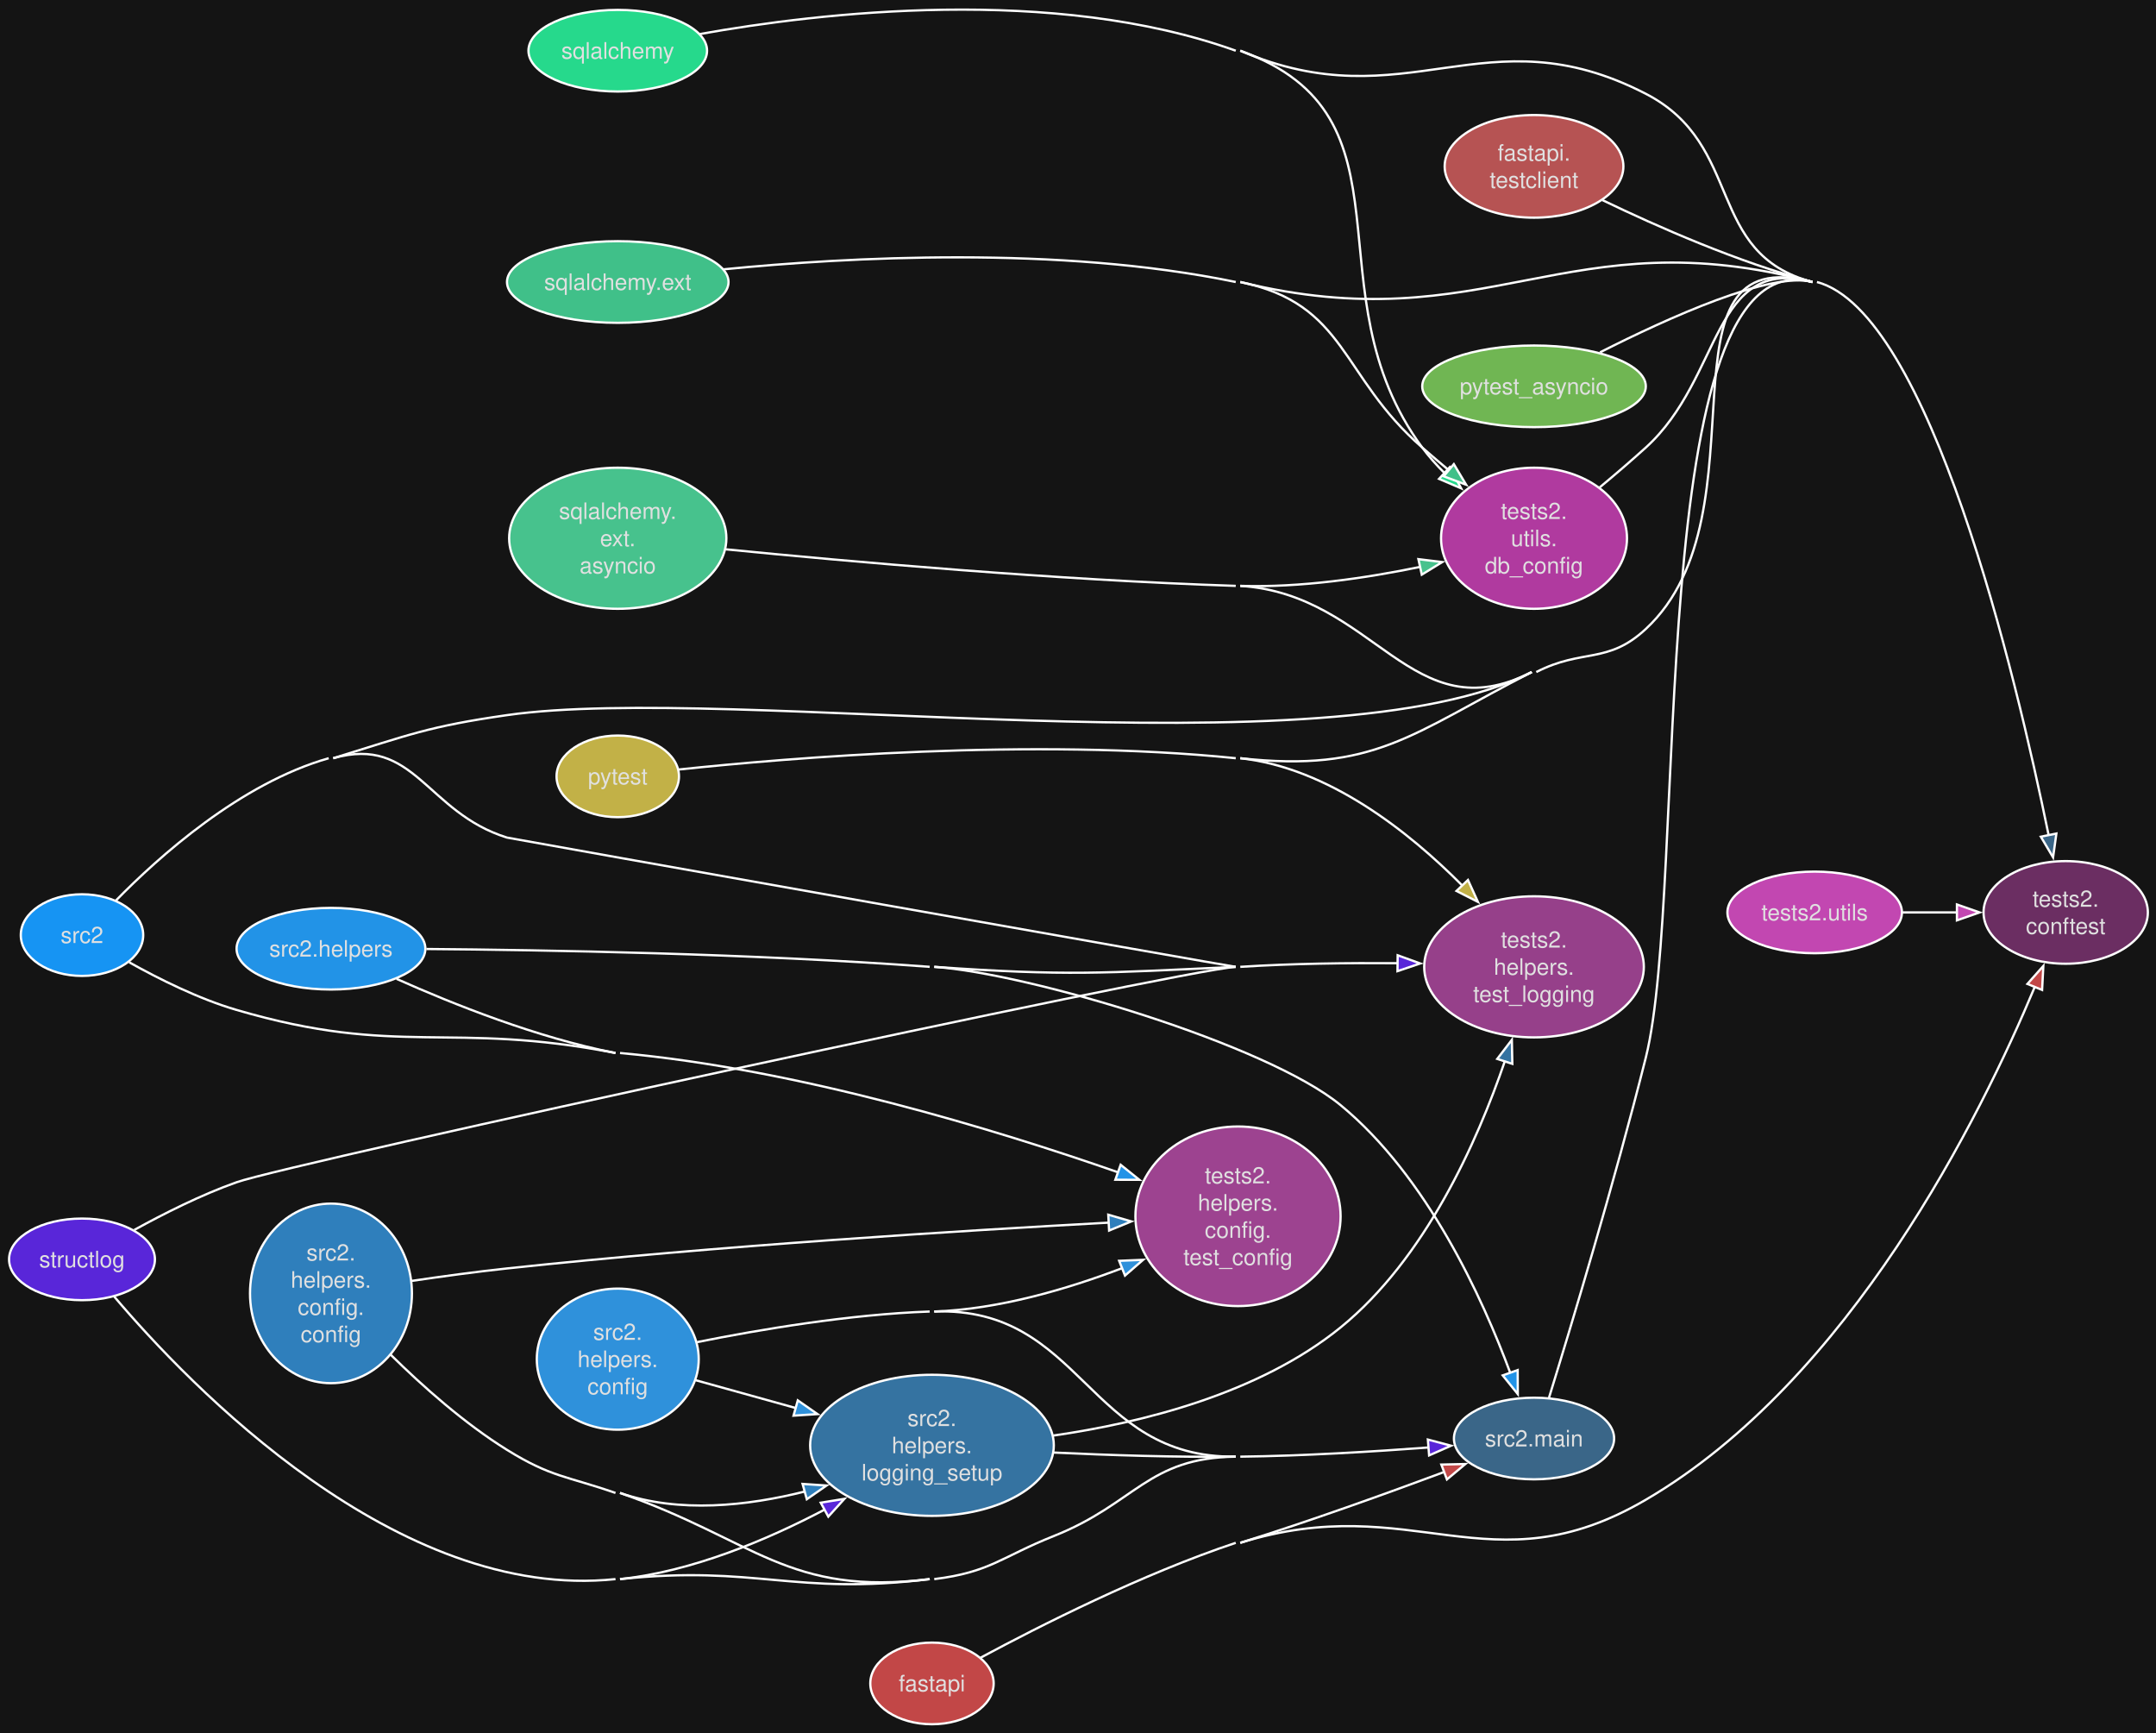
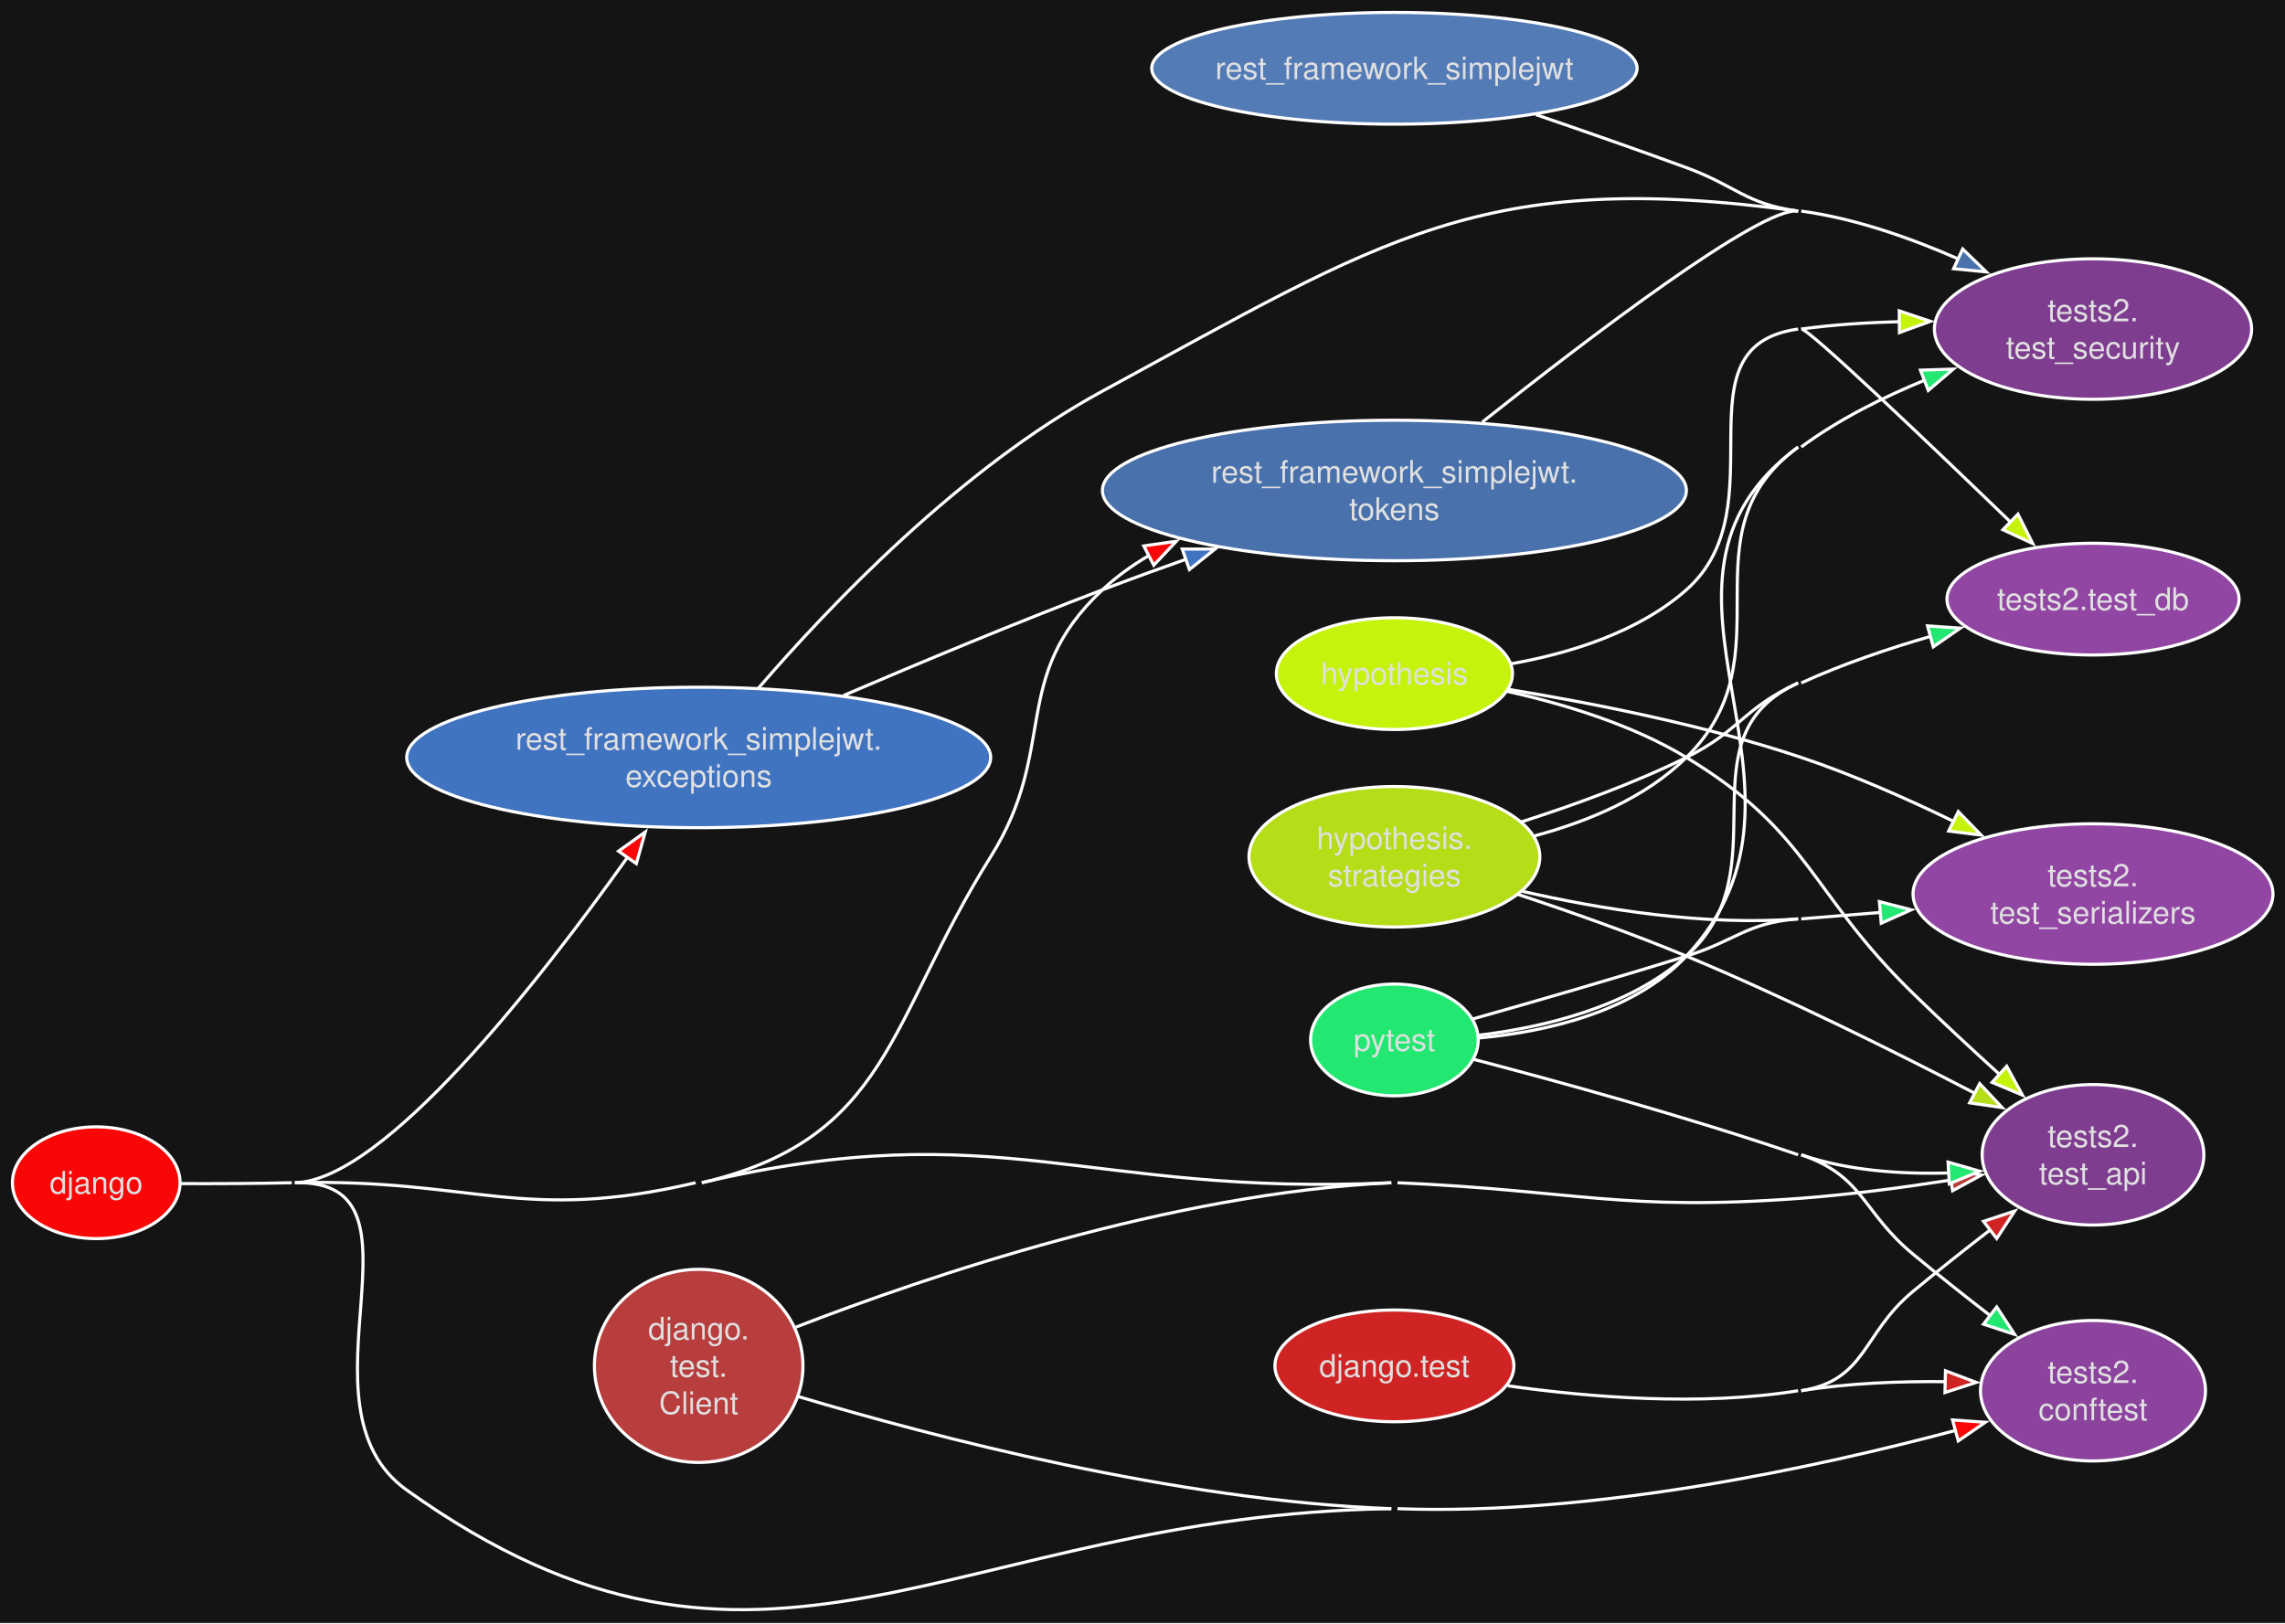
- <svg xmlns="http://www.w3.org/2000/svg" style="background-color:#141414" width="951pt" height="764pt" viewBox="0.00 0.00 951.00 764.00">
-   <g id="graph0" class="graph" transform="scale(1 1) rotate(0) translate(4 760.36)">
+ <svg xmlns="http://www.w3.org/2000/svg" style="background-color:#141414" width="736pt" height="523pt" viewBox="0.00 0.00 736.00 523.00">
+   <g id="graph0" class="graph" transform="scale(1 1) rotate(0) translate(4 518.81)">
    <style>.edge&gt;path:hover{stroke-width:8}</style>
-     <polygon fill="#141414" stroke="none" points="-4,4 -4,-760.36 947.4,-760.36 947.4,4 -4,4" />
+     <polygon fill="#141414" stroke="none" points="-4,4 -4,-518.81 732.15,-518.81 732.15,4 -4,4" />
    <g id="node1" class="node">
      <style>.edge&gt;path:hover{stroke-width:8}</style>
-       <ellipse fill="#c24747" stroke="#ffffff" cx="407.09" cy="-18" rx="27.21" ry="18" />
-       <text xml:space="preserve" text-anchor="middle" x="407.09" y="-14.5" font-family="Helvetica,sans-Serif" font-size="10.00" fill="#e0e0e0">fastapi</text>
+       <ellipse fill="#f90606" stroke="#ffffff" cx="27" cy="-137.81" rx="27" ry="18" />
+       <text xml:space="preserve" text-anchor="middle" x="27" y="-134.31" font-family="Helvetica,sans-Serif" font-size="10.00" fill="#e0e0e0">django</text>
+     </g>
+     <g id="node8" class="node">
+       <style>.edge&gt;path:hover{stroke-width:8}</style>
+       <ellipse fill="#4073c0" stroke="#ffffff" cx="221.05" cy="-274.81" rx="94.05" ry="22.63" />
+       <text xml:space="preserve" text-anchor="middle" x="221.05" y="-277.31" font-family="Helvetica,sans-Serif" font-size="10.00" fill="#e0e0e0">rest_framework_simplejwt.</text>
+       <text xml:space="preserve" text-anchor="middle" x="221.05" y="-265.31" font-family="Helvetica,sans-Serif" font-size="10.00" fill="#e0e0e0">exceptions</text>
+     </g>
+     <g id="edge1" class="edge">
+       <style>.edge&gt;path:hover{stroke-width:8}</style>
+       <path fill="none" stroke="#ffffff" d="M91,-137.81C119.65,-138.51 169.64,-202.59 198.26,-242.85" />
+       <polygon fill="#f90606" stroke="#ffffff" points="195.23,-244.63 203.84,-250.8 200.96,-240.6 195.23,-244.63" />
+     </g>
+     <g id="node9" class="node">
+       <style>.edge&gt;path:hover{stroke-width:8}</style>
+       <ellipse fill="#4971ac" stroke="#ffffff" cx="445.14" cy="-360.81" rx="94.05" ry="22.63" />
+       <text xml:space="preserve" text-anchor="middle" x="445.14" y="-363.31" font-family="Helvetica,sans-Serif" font-size="10.00" fill="#e0e0e0">rest_framework_simplejwt.</text>
+       <text xml:space="preserve" text-anchor="middle" x="445.14" y="-351.31" font-family="Helvetica,sans-Serif" font-size="10.00" fill="#e0e0e0">tokens</text>
+     </g>
+     <g id="edge2" class="edge">
+       <style>.edge&gt;path:hover{stroke-width:8}</style>
+       <path fill="none" stroke="#ffffff" d="M222.05,-137.81C282.74,-152.08 281.93,-190.01 315.09,-242.81 337.13,-277.9 320.85,-300.48 351.09,-328.81 355.61,-333.05 360.71,-336.72 366.15,-339.91" />
+       <polygon fill="#f90606" stroke="#ffffff" points="364.4,-342.95 374.89,-344.45 367.63,-336.74 364.4,-342.95" />
+     </g>
+     <g id="node10" class="node">
+       <style>.edge&gt;path:hover{stroke-width:8}</style>
+       <ellipse fill="#8b439d" stroke="#ffffff" cx="670.16" cy="-70.81" rx="36.24" ry="22.63" />
+       <text xml:space="preserve" text-anchor="middle" x="670.16" y="-73.31" font-family="Helvetica,sans-Serif" font-size="10.00" fill="#e0e0e0">tests2.</text>
+       <text xml:space="preserve" text-anchor="middle" x="670.16" y="-61.31" font-family="Helvetica,sans-Serif" font-size="10.00" fill="#e0e0e0">conftest</text>
+     </g>
+     <g id="edge3" class="edge">
+       <style>.edge&gt;path:hover{stroke-width:8}</style>
+       <path fill="none" stroke="#ffffff" d="M446.14,-32.81C509.33,-30.49 581.24,-46.12 625.92,-58.03" />
+       <polygon fill="#f90606" stroke="#ffffff" points="624.91,-61.39 635.48,-60.65 626.76,-54.64 624.91,-61.39" />
+       <path fill="none" stroke="#ffffff" d="M54.25,-137.53C65.29,-137.49 78.27,-137.53 90,-137.81" />
+       <path fill="none" stroke="#ffffff" d="M91,-137.81C137.81,-138.95 88.91,-66.03 127,-38.81 241.7,43.15 303.18,-30.81 444.14,-32.81" />
+     </g>
+     <g id="node11" class="node">
+       <style>.edge&gt;path:hover{stroke-width:8}</style>
+       <ellipse fill="#7e3d8f" stroke="#ffffff" cx="670.16" cy="-146.81" rx="35.71" ry="22.63" />
+       <text xml:space="preserve" text-anchor="middle" x="670.16" y="-149.31" font-family="Helvetica,sans-Serif" font-size="10.00" fill="#e0e0e0">tests2.</text>
+       <text xml:space="preserve" text-anchor="middle" x="670.16" y="-137.31" font-family="Helvetica,sans-Serif" font-size="10.00" fill="#e0e0e0">test_api</text>
+     </g>
+     <g id="edge4" class="edge">
+       <style>.edge&gt;path:hover{stroke-width:8}</style>
+       <path fill="none" stroke="#ffffff" d="M222.05,-137.81C318.13,-160.4 345.53,-133.24 444.14,-137.81" />
+       <path fill="none" stroke="#ffffff" d="M91,-137.81C148.34,-139.2 164.21,-124.69 220.05,-137.81" />
+     </g>
+     <g id="node2" class="node">
+       <style>.edge&gt;path:hover{stroke-width:8}</style>
+       <ellipse fill="#d02424" stroke="#ffffff" cx="445.14" cy="-78.81" rx="38.49" ry="18" />
+       <text xml:space="preserve" text-anchor="middle" x="445.14" y="-75.31" font-family="Helvetica,sans-Serif" font-size="10.00" fill="#e0e0e0">django.test</text>
+     </g>
+     <g id="edge5" class="edge">
+       <style>.edge&gt;path:hover{stroke-width:8}</style>
+       <path fill="none" stroke="#ffffff" d="M481.67,-72.39C507.71,-68.71 543.83,-65.73 575.18,-70.81" />
+       <path fill="none" stroke="#ffffff" d="M576.18,-70.81C591.29,-73.26 607.97,-73.89 622.97,-73.72" />
+       <polygon fill="#d02424" stroke="#ffffff" points="622.64,-77.23 632.56,-73.49 622.47,-70.23 622.64,-77.23" />
+     </g>
+     <g id="edge6" class="edge">
+       <style>.edge&gt;path:hover{stroke-width:8}</style>
+       <path fill="none" stroke="#ffffff" d="M576.18,-70.81C597.31,-74.24 595.7,-89.15 612.18,-102.81 620.15,-109.42 628.93,-116.36 637.16,-122.72" />
+       <polygon fill="#d02424" stroke="#ffffff" points="634.88,-125.38 644.94,-128.69 639.14,-119.83 634.88,-125.38" />
+     </g>
+     <g id="node3" class="node">
+       <style>.edge&gt;path:hover{stroke-width:8}</style>
+       <ellipse fill="#b83d3d" stroke="#ffffff" cx="221.05" cy="-78.81" rx="33.59" ry="31.11" />
+       <text xml:space="preserve" text-anchor="middle" x="221.05" y="-87.31" font-family="Helvetica,sans-Serif" font-size="10.00" fill="#e0e0e0">django.</text>
+       <text xml:space="preserve" text-anchor="middle" x="221.05" y="-75.31" font-family="Helvetica,sans-Serif" font-size="10.00" fill="#e0e0e0">test.</text>
+       <text xml:space="preserve" text-anchor="middle" x="221.05" y="-63.31" font-family="Helvetica,sans-Serif" font-size="10.00" fill="#e0e0e0">Client</text>
+     </g>
+     <g id="edge7" class="edge">
+       <style>.edge&gt;path:hover{stroke-width:8}</style>
+       <path fill="none" stroke="#ffffff" d="M253.27,-68.89C295.88,-56.15 374.88,-35.36 444.14,-32.81" />
+     </g>
+     <g id="edge8" class="edge">
+       <style>.edge&gt;path:hover{stroke-width:8}</style>
+       <path fill="none" stroke="#ffffff" d="M446.14,-137.81C503.92,-135.28 518.5,-128.49 576.18,-132.81 592.01,-134 609.22,-136.3 624.49,-138.7" />
+       <polygon fill="#b83d3d" stroke="#ffffff" points="623.8,-142.14 634.24,-140.3 624.93,-135.23 623.8,-142.14" />
+       <path fill="none" stroke="#ffffff" d="M252.29,-91.27C294.43,-107.59 373.6,-134.54 444.14,-137.81" />
+     </g>
+     <g id="node4" class="node">
+       <style>.edge&gt;path:hover{stroke-width:8}</style>
+       <ellipse fill="#c5f30c" stroke="#ffffff" cx="445.14" cy="-301.81" rx="38.03" ry="18" />
+       <text xml:space="preserve" text-anchor="middle" x="445.14" y="-298.31" font-family="Helvetica,sans-Serif" font-size="10.00" fill="#e0e0e0">hypothesis</text>
+     </g>
+     <g id="edge9" class="edge">
+       <style>.edge&gt;path:hover{stroke-width:8}</style>
+       <path fill="none" stroke="#ffffff" d="M481.49,-296.09C499.67,-292.06 521.62,-285.43 539.18,-274.81 579.26,-250.57 578.64,-231.5 612.18,-198.81 621.12,-190.1 631.1,-180.84 640.19,-172.58" />
+       <polygon fill="#c5f30c" stroke="#ffffff" points="642.36,-175.34 647.43,-166.04 637.66,-170.14 642.36,-175.34" />
+     </g>
+     <g id="node12" class="node">
+       <style>.edge&gt;path:hover{stroke-width:8}</style>
+       <ellipse fill="#9246a4" stroke="#ffffff" cx="670.16" cy="-325.81" rx="47.05" ry="18" />
+       <text xml:space="preserve" text-anchor="middle" x="670.16" y="-322.31" font-family="Helvetica,sans-Serif" font-size="10.00" fill="#e0e0e0">tests2.test_db</text>
+     </g>
+     <g id="edge10" class="edge">
+       <style>.edge&gt;path:hover{stroke-width:8}</style>
+       <path fill="none" stroke="#ffffff" d="M576.18,-412.81C578.45,-413.12 616.89,-376.44 643.62,-350.61" />
+       <polygon fill="#c5f30c" stroke="#ffffff" points="645.99,-353.19 650.75,-343.72 641.13,-348.16 645.99,-353.19" />
+       <path fill="none" stroke="#ffffff" d="M482.83,-305C501.6,-308.34 523.68,-315.11 539.18,-328.81 569.61,-355.72 534.94,-407.28 575.18,-412.81" />
    </g>
    <g id="node13" class="node">
      <style>.edge&gt;path:hover{stroke-width:8}</style>
-       <ellipse fill="#3a6688" stroke="#ffffff" cx="672.65" cy="-126" rx="35.33" ry="18" />
-       <text xml:space="preserve" text-anchor="middle" x="672.65" y="-122.5" font-family="Helvetica,sans-Serif" font-size="10.00" fill="#e0e0e0">src2.main</text>
-     </g>
-     <g id="edge1" class="edge">
-       <style>.edge&gt;path:hover{stroke-width:8}</style>
-       <path fill="none" stroke="#ffffff" d="M543.08,-80C573.64,-89.53 607.72,-101.81 633.12,-111.28" />
-       <polygon fill="#c24747" stroke="#ffffff" points="631.77,-114.51 642.36,-114.75 634.23,-107.96 631.77,-114.51" />
-     </g>
-     <g id="node15" class="node">
-       <style>.edge&gt;path:hover{stroke-width:8}</style>
-       <ellipse fill="#6b2e62" stroke="#ffffff" cx="907.17" cy="-358" rx="36.24" ry="22.63" />
-       <text xml:space="preserve" text-anchor="middle" x="907.17" y="-360.5" font-family="Helvetica,sans-Serif" font-size="10.00" fill="#e0e0e0">tests2.</text>
-       <text xml:space="preserve" text-anchor="middle" x="907.17" y="-348.5" font-family="Helvetica,sans-Serif" font-size="10.00" fill="#e0e0e0">conftest</text>
-     </g>
-     <g id="edge2" class="edge">
-       <style>.edge&gt;path:hover{stroke-width:8}</style>
-       <path fill="none" stroke="#ffffff" d="M543.08,-80C619.4,-103.81 652.94,-58.64 721.96,-99 812.16,-151.75 869.71,-268.19 893.56,-325.22" />
-       <polygon fill="#c24747" stroke="#ffffff" points="890.28,-326.46 897.31,-334.4 896.76,-323.82 890.28,-326.46" />
-       <path fill="none" stroke="#ffffff" d="M428.67,-29.42C454.29,-43.2 499.75,-66.24 541.08,-80" />
-     </g>
-     <g id="node2" class="node">
-       <style>.edge&gt;path:hover{stroke-width:8}</style>
-       <ellipse fill="#b65353" stroke="#ffffff" cx="672.65" cy="-687" rx="39.42" ry="22.63" />
-       <text xml:space="preserve" text-anchor="middle" x="672.65" y="-689.5" font-family="Helvetica,sans-Serif" font-size="10.00" fill="#e0e0e0">fastapi.</text>
-       <text xml:space="preserve" text-anchor="middle" x="672.65" y="-677.5" font-family="Helvetica,sans-Serif" font-size="10.00" fill="#e0e0e0">testclient</text>
-     </g>
-     <g id="edge3" class="edge">
-       <style>.edge&gt;path:hover{stroke-width:8}</style>
-       <path fill="none" stroke="#ffffff" d="M702.88,-672.09C727.07,-660.42 762.66,-644.73 795.44,-636" />
-     </g>
-     <g id="node3" class="node">
-       <style>.edge&gt;path:hover{stroke-width:8}</style>
-       <ellipse fill="#c2b147" stroke="#ffffff" cx="268.49" cy="-418" rx="27" ry="18" />
-       <text xml:space="preserve" text-anchor="middle" x="268.49" y="-414.5" font-family="Helvetica,sans-Serif" font-size="10.00" fill="#e0e0e0">pytest</text>
-     </g>
-     <g id="edge4" class="edge">
-       <style>.edge&gt;path:hover{stroke-width:8}</style>
-       <path fill="none" stroke="#ffffff" d="M543.08,-426C602.31,-419.48 618.62,-436.83 671.65,-464" />
-       <path fill="none" stroke="#ffffff" d="M673.65,-464C694.18,-474.52 705.06,-467.29 721.96,-483 777.21,-534.36 722.55,-655.42 795.44,-636" />
-     </g>
-     <g id="node17" class="node">
-       <style>.edge&gt;path:hover{stroke-width:8}</style>
-       <ellipse fill="#96408a" stroke="#ffffff" cx="672.65" cy="-334" rx="48.44" ry="31.11" />
-       <text xml:space="preserve" text-anchor="middle" x="672.65" y="-342.5" font-family="Helvetica,sans-Serif" font-size="10.00" fill="#e0e0e0">tests2.</text>
-       <text xml:space="preserve" text-anchor="middle" x="672.65" y="-330.5" font-family="Helvetica,sans-Serif" font-size="10.00" fill="#e0e0e0">helpers.</text>
-       <text xml:space="preserve" text-anchor="middle" x="672.65" y="-318.5" font-family="Helvetica,sans-Serif" font-size="10.00" fill="#e0e0e0">test_logging</text>
-     </g>
-     <g id="edge5" class="edge">
-       <style>.edge&gt;path:hover{stroke-width:8}</style>
-       <path fill="none" stroke="#ffffff" d="M295.41,-421.02C343.82,-426.16 451.22,-435.19 541.08,-426" />
-       <path fill="none" stroke="#ffffff" d="M543.08,-426C581.88,-421.73 617.25,-393.81 641.03,-369.83" />
-       <polygon fill="#c2b147" stroke="#ffffff" points="643.51,-372.3 647.9,-362.65 638.45,-367.46 643.51,-372.3" />
-     </g>
-     <g id="node4" class="node">
-       <style>.edge&gt;path:hover{stroke-width:8}</style>
-       <ellipse fill="#70b653" stroke="#ffffff" cx="672.65" cy="-590" rx="49.31" ry="18" />
-       <text xml:space="preserve" text-anchor="middle" x="672.65" y="-586.5" font-family="Helvetica,sans-Serif" font-size="10.00" fill="#e0e0e0">pytest_asyncio</text>
-     </g>
-     <g id="edge6" class="edge">
-       <style>.edge&gt;path:hover{stroke-width:8}</style>
-       <path fill="none" stroke="#ffffff" d="M701.77,-604.99C731.76,-620.18 777.37,-640.82 795.44,-636" />
+       <ellipse fill="#7e3d8f" stroke="#ffffff" cx="670.16" cy="-412.81" rx="51.09" ry="22.63" />
+       <text xml:space="preserve" text-anchor="middle" x="670.16" y="-415.31" font-family="Helvetica,sans-Serif" font-size="10.00" fill="#e0e0e0">tests2.</text>
+       <text xml:space="preserve" text-anchor="middle" x="670.16" y="-403.31" font-family="Helvetica,sans-Serif" font-size="10.00" fill="#e0e0e0">test_security</text>
+     </g>
+     <g id="edge11" class="edge">
+       <style>.edge&gt;path:hover{stroke-width:8}</style>
+       <path fill="none" stroke="#ffffff" d="M576.18,-412.81C586.4,-414.22 597.31,-414.92 607.93,-415.18" />
+       <polygon fill="#c5f30c" stroke="#ffffff" points="607.74,-418.68 617.78,-415.3 607.82,-411.68 607.74,-418.68" />
+     </g>
+     <g id="node14" class="node">
+       <style>.edge&gt;path:hover{stroke-width:8}</style>
+       <ellipse fill="#9246a4" stroke="#ffffff" cx="670.16" cy="-230.81" rx="57.98" ry="22.63" />
+       <text xml:space="preserve" text-anchor="middle" x="670.16" y="-233.31" font-family="Helvetica,sans-Serif" font-size="10.00" fill="#e0e0e0">tests2.</text>
+       <text xml:space="preserve" text-anchor="middle" x="670.16" y="-221.31" font-family="Helvetica,sans-Serif" font-size="10.00" fill="#e0e0e0">test_serializers</text>
+     </g>
+     <g id="edge12" class="edge">
+       <style>.edge&gt;path:hover{stroke-width:8}</style>
+       <path fill="none" stroke="#ffffff" d="M482.06,-296.71C508.52,-292.39 545.13,-285.22 576.18,-274.81 592.69,-269.28 610.11,-261.58 625.36,-254.16" />
+       <polygon fill="#c5f30c" stroke="#ffffff" points="626.77,-257.37 634.17,-249.78 623.66,-251.1 626.77,-257.37" />
    </g>
    <g id="node5" class="node">
      <style>.edge&gt;path:hover{stroke-width:8}</style>
-       <ellipse fill="#26d98c" stroke="#ffffff" cx="268.49" cy="-738" rx="39.39" ry="18" />
-       <text xml:space="preserve" text-anchor="middle" x="268.49" y="-734.5" font-family="Helvetica,sans-Serif" font-size="10.00" fill="#e0e0e0">sqlalchemy</text>
-     </g>
-     <g id="edge7" class="edge">
-       <style>.edge&gt;path:hover{stroke-width:8}</style>
-       <path fill="none" stroke="#ffffff" d="M543.08,-738C616.57,-706.52 650.89,-755.63 721.96,-719 765.75,-696.42 747.84,-648.7 795.44,-636" />
-     </g>
-     <g id="node19" class="node">
-       <style>.edge&gt;path:hover{stroke-width:8}</style>
-       <ellipse fill="#b03a9f" stroke="#ffffff" cx="672.65" cy="-523" rx="41.01" ry="31.11" />
-       <text xml:space="preserve" text-anchor="middle" x="672.65" y="-531.5" font-family="Helvetica,sans-Serif" font-size="10.00" fill="#e0e0e0">tests2.</text>
-       <text xml:space="preserve" text-anchor="middle" x="672.65" y="-519.5" font-family="Helvetica,sans-Serif" font-size="10.00" fill="#e0e0e0">utils.</text>
-       <text xml:space="preserve" text-anchor="middle" x="672.65" y="-507.5" font-family="Helvetica,sans-Serif" font-size="10.00" fill="#e0e0e0">db_config</text>
-     </g>
-     <g id="edge8" class="edge">
-       <style>.edge&gt;path:hover{stroke-width:8}</style>
-       <path fill="none" stroke="#ffffff" d="M543.08,-738C623.62,-709.11 572.53,-631.85 623.34,-563 626.29,-559 629.73,-555.15 633.38,-551.53" />
-       <polygon fill="#26d98c" stroke="#ffffff" points="635.49,-554.35 640.51,-545.02 630.76,-549.18 635.49,-554.35" />
-       <path fill="none" stroke="#ffffff" d="M304.64,-745.34C357.68,-754.82 460.53,-766.9 541.08,-738" />
+       <ellipse fill="#b5dd18" stroke="#ffffff" cx="445.14" cy="-242.81" rx="46.85" ry="22.63" />
+       <text xml:space="preserve" text-anchor="middle" x="445.14" y="-245.31" font-family="Helvetica,sans-Serif" font-size="10.00" fill="#e0e0e0">hypothesis.</text>
+       <text xml:space="preserve" text-anchor="middle" x="445.14" y="-233.31" font-family="Helvetica,sans-Serif" font-size="10.00" fill="#e0e0e0">strategies</text>
+     </g>
+     <g id="edge13" class="edge">
+       <style>.edge&gt;path:hover{stroke-width:8}</style>
+       <path fill="none" stroke="#ffffff" d="M485.02,-230.66C501.86,-225.08 521.68,-218.1 539.18,-210.81 571.23,-197.48 606.49,-179.92 632.19,-166.57" />
+       <polygon fill="#b5dd18" stroke="#ffffff" points="633.66,-169.75 640.9,-162.02 630.41,-163.55 633.66,-169.75" />
+     </g>
+     <g id="edge14" class="edge">
+       <style>.edge&gt;path:hover{stroke-width:8}</style>
+       <path fill="none" stroke="#ffffff" d="M485.97,-254.03C502.79,-259.4 522.34,-266.48 539.18,-274.81 556.41,-283.34 557.69,-290.81 575.18,-298.81" />
+     </g>
+     <g id="edge15" class="edge">
+       <style>.edge&gt;path:hover{stroke-width:8}</style>
+       <path fill="none" stroke="#ffffff" d="M490.3,-249.55C507.43,-254.14 526.04,-261.86 539.18,-274.81 572.82,-307.97 537.2,-346.73 575.18,-374.81" />
+     </g>
+     <g id="edge16" class="edge">
+       <style>.edge&gt;path:hover{stroke-width:8}</style>
+       <path fill="none" stroke="#ffffff" d="M486.35,-231.69C511.72,-225.9 545.23,-220.45 575.18,-222.81" />
    </g>
    <g id="node6" class="node">
      <style>.edge&gt;path:hover{stroke-width:8}</style>
-       <ellipse fill="#40c089" stroke="#ffffff" cx="268.49" cy="-636" rx="48.86" ry="18" />
-       <text xml:space="preserve" text-anchor="middle" x="268.49" y="-632.5" font-family="Helvetica,sans-Serif" font-size="10.00" fill="#e0e0e0">sqlalchemy.ext</text>
-     </g>
-     <g id="edge9" class="edge">
-       <style>.edge&gt;path:hover{stroke-width:8}</style>
-       <path fill="none" stroke="#ffffff" d="M543.08,-636C652.01,-609.28 687.06,-664.87 795.44,-636" />
-     </g>
-     <g id="edge10" class="edge">
-       <style>.edge&gt;path:hover{stroke-width:8}</style>
-       <path fill="none" stroke="#ffffff" d="M543.08,-636C590.3,-626.22 586.92,-594.61 623.34,-563 627.14,-559.7 631.14,-556.28 635.16,-552.91" />
-       <polygon fill="#40c089" stroke="#ffffff" points="637.28,-555.69 642.71,-546.6 632.79,-550.32 637.28,-555.69" />
-       <path fill="none" stroke="#ffffff" d="M315.23,-641.6C369.68,-646.98 463.05,-652.16 541.08,-636" />
+       <ellipse fill="#22e771" stroke="#ffffff" cx="445.14" cy="-183.81" rx="27" ry="18" />
+       <text xml:space="preserve" text-anchor="middle" x="445.14" y="-180.31" font-family="Helvetica,sans-Serif" font-size="10.00" fill="#e0e0e0">pytest</text>
+     </g>
+     <g id="edge17" class="edge">
+       <style>.edge&gt;path:hover{stroke-width:8}</style>
+       <path fill="none" stroke="#ffffff" d="M576.18,-146.81C596.44,-139.89 595.7,-128.47 612.18,-114.81 620.15,-108.21 628.93,-101.27 637.16,-94.91" />
+       <polygon fill="#22e771" stroke="#ffffff" points="639.14,-97.8 644.94,-88.94 634.88,-92.24 639.14,-97.8" />
+       <path fill="none" stroke="#ffffff" d="M470.62,-177.57C496.75,-170.74 539.23,-159.1 575.18,-146.81" />
+     </g>
+     <g id="edge18" class="edge">
+       <style>.edge&gt;path:hover{stroke-width:8}</style>
+       <path fill="none" stroke="#ffffff" d="M576.18,-146.81C591.15,-141.7 608.29,-140.5 623.74,-140.97" />
+       <polygon fill="#22e771" stroke="#ffffff" points="623.47,-144.46 633.65,-141.53 623.87,-137.47 623.47,-144.46" />
+     </g>
+     <g id="edge19" class="edge">
+       <style>.edge&gt;path:hover{stroke-width:8}</style>
+       <path fill="none" stroke="#ffffff" d="M472.38,-185.34C492.85,-187.83 520.8,-194.28 539.18,-210.81 570.6,-239.07 536.75,-281.23 575.18,-298.81" />
+       <path fill="none" stroke="#ffffff" d="M576.18,-298.81C589.33,-304.83 604.14,-309.85 618.01,-313.86" />
+       <polygon fill="#22e771" stroke="#ffffff" points="616.85,-317.18 627.42,-316.47 618.71,-310.43 616.85,-317.18" />
+     </g>
+     <g id="edge20" class="edge">
+       <style>.edge&gt;path:hover{stroke-width:8}</style>
+       <path fill="none" stroke="#ffffff" d="M472.34,-184.43C493.35,-186.37 522.06,-192.51 539.18,-210.81 590.17,-265.3 515.18,-330.45 575.18,-374.81" />
+       <path fill="none" stroke="#ffffff" d="M576.18,-374.81C588.14,-383.65 602.44,-390.82 616.21,-396.45" />
+       <polygon fill="#22e771" stroke="#ffffff" points="614.58,-399.57 625.17,-399.91 617.1,-393.04 614.58,-399.57" />
+     </g>
+     <g id="edge21" class="edge">
+       <style>.edge&gt;path:hover{stroke-width:8}</style>
+       <path fill="none" stroke="#ffffff" d="M470.31,-190.55C489.14,-195.86 515.9,-203.56 539.18,-210.81 555.28,-215.83 558.37,-221.49 575.18,-222.81" />
+       <path fill="none" stroke="#ffffff" d="M576.18,-222.81C584.49,-223.47 593.22,-224.18 601.86,-224.9" />
+       <polygon fill="#22e771" stroke="#ffffff" points="601.35,-228.37 611.61,-225.73 601.94,-221.4 601.35,-228.37" />
    </g>
    <g id="node7" class="node">
      <style>.edge&gt;path:hover{stroke-width:8}</style>
-       <ellipse fill="#47c28d" stroke="#ffffff" cx="268.49" cy="-523" rx="47.91" ry="31.11" />
-       <text xml:space="preserve" text-anchor="middle" x="268.49" y="-531.5" font-family="Helvetica,sans-Serif" font-size="10.00" fill="#e0e0e0">sqlalchemy.</text>
-       <text xml:space="preserve" text-anchor="middle" x="268.49" y="-519.5" font-family="Helvetica,sans-Serif" font-size="10.00" fill="#e0e0e0">ext.</text>
-       <text xml:space="preserve" text-anchor="middle" x="268.49" y="-507.5" font-family="Helvetica,sans-Serif" font-size="10.00" fill="#e0e0e0">asyncio</text>
-     </g>
-     <g id="edge11" class="edge">
-       <style>.edge&gt;path:hover{stroke-width:8}</style>
-       <path fill="none" stroke="#ffffff" d="M316.03,-518.13C370.07,-512.77 461.91,-504.57 541.08,-502" />
-       <path fill="none" stroke="#ffffff" d="M543.08,-502C602.54,-498.22 618.62,-436.83 671.65,-464" />
-     </g>
-     <g id="edge12" class="edge">
-       <style>.edge&gt;path:hover{stroke-width:8}</style>
-       <path fill="none" stroke="#ffffff" d="M543.08,-502C569.5,-501.14 598.59,-505.44 622.41,-510.37" />
-       <polygon fill="#47c28d" stroke="#ffffff" points="621.65,-513.79 632.17,-512.5 623.14,-506.95 621.65,-513.79" />
-     </g>
-     <g id="node8" class="node">
-       <style>.edge&gt;path:hover{stroke-width:8}</style>
-       <ellipse fill="#1694f3" stroke="#ffffff" cx="32.17" cy="-348" rx="27" ry="18" />
-       <text xml:space="preserve" text-anchor="middle" x="32.17" y="-344.5" font-family="Helvetica,sans-Serif" font-size="10.00" fill="#e0e0e0">src2</text>
-     </g>
-     <g id="edge13" class="edge">
-       <style>.edge&gt;path:hover{stroke-width:8}</style>
-       <path fill="none" stroke="#ffffff" d="M142.99,-426C176.53,-436.31 184.89,-440.02 219.63,-445 319.15,-459.28 582.17,-418.16 671.65,-464" />
-     </g>
-     <g id="node16" class="node">
-       <style>.edge&gt;path:hover{stroke-width:8}</style>
-       <ellipse fill="#9d4390" stroke="#ffffff" cx="542.08" cy="-224" rx="45.25" ry="39.6" />
-       <text xml:space="preserve" text-anchor="middle" x="542.08" y="-238.5" font-family="Helvetica,sans-Serif" font-size="10.00" fill="#e0e0e0">tests2.</text>
-       <text xml:space="preserve" text-anchor="middle" x="542.08" y="-226.5" font-family="Helvetica,sans-Serif" font-size="10.00" fill="#e0e0e0">helpers.</text>
-       <text xml:space="preserve" text-anchor="middle" x="542.08" y="-214.5" font-family="Helvetica,sans-Serif" font-size="10.00" fill="#e0e0e0">config.</text>
-       <text xml:space="preserve" text-anchor="middle" x="542.08" y="-202.5" font-family="Helvetica,sans-Serif" font-size="10.00" fill="#e0e0e0">test_config</text>
-     </g>
-     <g id="edge14" class="edge">
-       <style>.edge&gt;path:hover{stroke-width:8}</style>
-       <path fill="none" stroke="#ffffff" d="M53.01,-335.99C66.01,-328.71 83.63,-319.89 100.34,-315 172.09,-293.99 194.09,-310.26 267.49,-296" />
-     </g>
-     <g id="edge15" class="edge">
-       <style>.edge&gt;path:hover{stroke-width:8}</style>
-       <path fill="none" stroke="#ffffff" d="M47.04,-363.16C66,-382.55 102.1,-414.94 140.99,-426" />
-       <path fill="none" stroke="#ffffff" d="M142.99,-426C179,-436.25 183.88,-402.14 219.63,-391 220.71,-390.66 539.95,-333.95 541.08,-334" />
-     </g>
-     <g id="node9" class="node">
-       <style>.edge&gt;path:hover{stroke-width:8}</style>
-       <ellipse fill="#2293e7" stroke="#ffffff" cx="141.99" cy="-342" rx="41.64" ry="18" />
-       <text xml:space="preserve" text-anchor="middle" x="141.99" y="-338.5" font-family="Helvetica,sans-Serif" font-size="10.00" fill="#e0e0e0">src2.helpers</text>
-     </g>
-     <g id="edge16" class="edge">
-       <style>.edge&gt;path:hover{stroke-width:8}</style>
-       <path fill="none" stroke="#ffffff" d="M408.09,-334C450.06,-331.06 554.86,-299.75 587.34,-273 625.52,-241.54 649.92,-187.98 662.17,-154.93" />
-       <polygon fill="#2293e7" stroke="#ffffff" points="665.44,-156.18 665.49,-145.59 658.84,-153.84 665.44,-156.18" />
-       <path fill="none" stroke="#ffffff" d="M184.06,-341.87C235.88,-341.46 327.7,-339.86 406.09,-334" />
-     </g>
-     <g id="edge17" class="edge">
-       <style>.edge&gt;path:hover{stroke-width:8}</style>
-       <path fill="none" stroke="#ffffff" d="M269.49,-296C347.89,-288.93 435.38,-262.16 489.33,-243.34" />
-       <polygon fill="#2293e7" stroke="#ffffff" points="490.31,-246.71 498.57,-240.08 487.97,-240.11 490.31,-246.71" />
-       <path fill="none" stroke="#ffffff" d="M170.91,-328.7C195.66,-317.64 233.1,-302.68 267.49,-296" />
-     </g>
-     <g id="edge18" class="edge">
-       <style>.edge&gt;path:hover{stroke-width:8}</style>
-       <path fill="none" stroke="#ffffff" d="M408.09,-334C467.05,-329.87 482.04,-331.24 541.08,-334" />
-     </g>
-     <g id="node10" class="node">
-       <style>.edge&gt;path:hover{stroke-width:8}</style>
-       <ellipse fill="#2f91db" stroke="#ffffff" cx="268.49" cy="-161" rx="35.71" ry="31.11" />
-       <text xml:space="preserve" text-anchor="middle" x="268.49" y="-169.5" font-family="Helvetica,sans-Serif" font-size="10.00" fill="#e0e0e0">src2.</text>
-       <text xml:space="preserve" text-anchor="middle" x="268.49" y="-157.5" font-family="Helvetica,sans-Serif" font-size="10.00" fill="#e0e0e0">helpers.</text>
-       <text xml:space="preserve" text-anchor="middle" x="268.49" y="-145.5" font-family="Helvetica,sans-Serif" font-size="10.00" fill="#e0e0e0">config</text>
-     </g>
-     <g id="node12" class="node">
-       <style>.edge&gt;path:hover{stroke-width:8}</style>
-       <ellipse fill="#3573a1" stroke="#ffffff" cx="407.09" cy="-123" rx="53.74" ry="31.11" />
-       <text xml:space="preserve" text-anchor="middle" x="407.09" y="-131.5" font-family="Helvetica,sans-Serif" font-size="10.00" fill="#e0e0e0">src2.</text>
-       <text xml:space="preserve" text-anchor="middle" x="407.09" y="-119.5" font-family="Helvetica,sans-Serif" font-size="10.00" fill="#e0e0e0">helpers.</text>
-       <text xml:space="preserve" text-anchor="middle" x="407.09" y="-107.5" font-family="Helvetica,sans-Serif" font-size="10.00" fill="#e0e0e0">logging_setup</text>
-     </g>
-     <g id="edge19" class="edge">
-       <style>.edge&gt;path:hover{stroke-width:8}</style>
-       <path fill="none" stroke="#ffffff" d="M302.9,-151.7C316.25,-147.99 332.03,-143.6 347.18,-139.39" />
-       <polygon fill="#2f91db" stroke="#ffffff" points="347.9,-142.82 356.59,-136.77 346.02,-136.08 347.9,-142.82" />
-     </g>
-     <g id="edge20" class="edge">
-       <style>.edge&gt;path:hover{stroke-width:8}</style>
-       <path fill="none" stroke="#ffffff" d="M303.52,-168.52C331.03,-174.04 370.84,-180.78 406.09,-182" />
-       <path fill="none" stroke="#ffffff" d="M408.09,-182C473.64,-184.26 475.49,-117.21 541.08,-118" />
-     </g>
-     <g id="edge21" class="edge">
-       <style>.edge&gt;path:hover{stroke-width:8}</style>
-       <path fill="none" stroke="#ffffff" d="M408.09,-182C436.44,-182.98 466.7,-191.86 491.18,-201.2" />
-       <polygon fill="#2f91db" stroke="#ffffff" points="489.65,-204.36 500.23,-204.8 492.23,-197.86 489.65,-204.36" />
-     </g>
-     <g id="node11" class="node">
-       <style>.edge&gt;path:hover{stroke-width:8}</style>
-       <ellipse fill="#2f7fbc" stroke="#ffffff" cx="141.99" cy="-190" rx="35.71" ry="39.6" />
-       <text xml:space="preserve" text-anchor="middle" x="141.99" y="-204.5" font-family="Helvetica,sans-Serif" font-size="10.00" fill="#e0e0e0">src2.</text>
-       <text xml:space="preserve" text-anchor="middle" x="141.99" y="-192.5" font-family="Helvetica,sans-Serif" font-size="10.00" fill="#e0e0e0">helpers.</text>
-       <text xml:space="preserve" text-anchor="middle" x="141.99" y="-180.5" font-family="Helvetica,sans-Serif" font-size="10.00" fill="#e0e0e0">config.</text>
-       <text xml:space="preserve" text-anchor="middle" x="141.99" y="-168.5" font-family="Helvetica,sans-Serif" font-size="10.00" fill="#e0e0e0">config</text>
+       <ellipse fill="#537bb6" stroke="#ffffff" cx="445.14" cy="-496.81" rx="78.17" ry="18" />
+       <text xml:space="preserve" text-anchor="middle" x="445.14" y="-493.31" font-family="Helvetica,sans-Serif" font-size="10.00" fill="#e0e0e0">rest_framework_simplejwt</text>
    </g>
    <g id="edge22" class="edge">
      <style>.edge&gt;path:hover{stroke-width:8}</style>
-       <path fill="none" stroke="#ffffff" d="M269.49,-102C295.55,-92.94 325.75,-96.26 351.13,-102.66" />
-       <polygon fill="#2f7fbc" stroke="#ffffff" points="350.01,-105.98 360.58,-105.27 351.88,-99.23 350.01,-105.98" />
+       <path fill="none" stroke="#ffffff" d="M490.75,-481.87C506.14,-476.61 523.46,-470.57 539.18,-464.81 555.3,-458.91 558.17,-453.13 575.18,-450.81" />
    </g>
    <g id="edge23" class="edge">
      <style>.edge&gt;path:hover{stroke-width:8}</style>
-       <path fill="none" stroke="#ffffff" d="M269.49,-102C329.01,-81.31 343.54,-56.32 406.09,-64" />
-       <path fill="none" stroke="#ffffff" d="M168.4,-162.88C182.49,-148.99 200.92,-132.61 219.63,-121 239.07,-108.93 245.87,-109.51 267.49,-102" />
+       <path fill="none" stroke="#ffffff" d="M267.74,-294.79C292.29,-305.3 323.17,-318.18 351.09,-328.81 359.81,-332.13 369.05,-335.49 378.18,-338.72" />
+       <polygon fill="#4073c0" stroke="#ffffff" points="376.79,-341.95 387.39,-341.95 379.11,-335.34 376.79,-341.95" />
    </g>
    <g id="edge24" class="edge">
      <style>.edge&gt;path:hover{stroke-width:8}</style>
-       <path fill="none" stroke="#ffffff" d="M177.64,-195.51C190.77,-197.45 205.86,-199.52 219.63,-201 312.46,-210.97 420.84,-217.71 485.07,-221.2" />
-       <polygon fill="#2f7fbc" stroke="#ffffff" points="484.85,-224.7 495.02,-221.74 485.22,-217.71 484.85,-224.7" />
+       <path fill="none" stroke="#ffffff" d="M240.19,-297.01C263.21,-323.73 305.46,-368.06 351.09,-392.81 441.52,-441.86 473.24,-464.68 575.18,-450.81" />
    </g>
    <g id="edge25" class="edge">
      <style>.edge&gt;path:hover{stroke-width:8}</style>
-       <path fill="none" stroke="#ffffff" d="M460.82,-119.81C485.23,-118.65 514.63,-117.68 541.08,-118" />
-     </g>
-     <g id="edge26" class="edge">
-       <style>.edge&gt;path:hover{stroke-width:8}</style>
-       <path fill="none" stroke="#ffffff" d="M460.61,-127.3C499.31,-132.88 551.26,-145.66 587.34,-175 624.57,-205.28 647.48,-256.47 659.84,-292.57" />
-       <polygon fill="#3573a1" stroke="#ffffff" points="656.43,-293.4 662.87,-301.82 663.08,-291.22 656.43,-293.4" />
-     </g>
-     <g id="edge27" class="edge">
-       <style>.edge&gt;path:hover{stroke-width:8}</style>
-       <path fill="none" stroke="#ffffff" d="M797.44,-636C847.13,-622.76 885.12,-462.99 899.69,-391.82" />
-       <polygon fill="#3a6688" stroke="#ffffff" points="903.06,-392.78 901.6,-382.29 896.2,-391.4 903.06,-392.78" />
-       <path fill="none" stroke="#ffffff" d="M679.27,-144.04C688.73,-174.68 708.14,-238.95 721.96,-294 740.87,-369.4 720.33,-656.01 795.44,-636" />
-     </g>
-     <g id="node14" class="node">
-       <style>.edge&gt;path:hover{stroke-width:8}</style>
-       <ellipse fill="#5926d9" stroke="#ffffff" cx="32.17" cy="-205" rx="32.17" ry="18" />
-       <text xml:space="preserve" text-anchor="middle" x="32.17" y="-201.5" font-family="Helvetica,sans-Serif" font-size="10.00" fill="#e0e0e0">structlog</text>
-     </g>
-     <g id="edge28" class="edge">
-       <style>.edge&gt;path:hover{stroke-width:8}</style>
-       <path fill="none" stroke="#ffffff" d="M269.49,-64C301.35,-67.35 334.41,-81.31 360.02,-94.8" />
-       <polygon fill="#5926d9" stroke="#ffffff" points="358.02,-97.7 368.47,-99.4 361.36,-91.55 358.02,-97.7" />
-     </g>
-     <g id="edge29" class="edge">
-       <style>.edge&gt;path:hover{stroke-width:8}</style>
-       <path fill="none" stroke="#ffffff" d="M269.49,-64C329.86,-70.35 345.83,-56.6 406.09,-64" />
-       <path fill="none" stroke="#ffffff" d="M408.09,-64C432.82,-67.04 437.67,-73.79 460.83,-83 496.98,-97.38 502.17,-117.53 541.08,-118" />
-       <path fill="none" stroke="#ffffff" d="M543.08,-118C570.78,-118.33 601.78,-120.22 626.4,-122.07" />
-       <polygon fill="#5926d9" stroke="#ffffff" points="625.82,-125.54 636.06,-122.83 626.37,-118.56 625.82,-125.54" />
-       <path fill="none" stroke="#ffffff" d="M46.32,-188.66C79.56,-149.42 171.17,-53.86 267.49,-64" />
-     </g>
-     <g id="edge30" class="edge">
-       <style>.edge&gt;path:hover{stroke-width:8}</style>
-       <path fill="none" stroke="#ffffff" d="M543.08,-334C565.74,-335.47 590.69,-335.77 612.53,-335.6" />
-       <polygon fill="#5926d9" stroke="#ffffff" points="612.5,-339.1 622.46,-335.49 612.42,-332.1 612.5,-339.1" />
-       <path fill="none" stroke="#ffffff" d="M55.23,-217.98C68.04,-225.05 84.7,-233.46 100.34,-239 123.95,-247.36 516.09,-332.38 541.08,-334" />
-     </g>
-     <g id="node18" class="node">
-       <style>.edge&gt;path:hover{stroke-width:8}</style>
-       <ellipse fill="#c247b1" stroke="#ffffff" cx="796.44" cy="-358" rx="38.49" ry="18" />
-       <text xml:space="preserve" text-anchor="middle" x="796.44" y="-354.5" font-family="Helvetica,sans-Serif" font-size="10.00" fill="#e0e0e0">tests2.utils</text>
-     </g>
-     <g id="edge31" class="edge">
-       <style>.edge&gt;path:hover{stroke-width:8}</style>
-       <path fill="none" stroke="#ffffff" d="M835.16,-358C843,-358 851.35,-358 859.46,-358" />
-       <polygon fill="#c247b1" stroke="#ffffff" points="859.19,-361.5 869.19,-358 859.19,-354.5 859.19,-361.5" />
-     </g>
-     <g id="edge32" class="edge">
-       <style>.edge&gt;path:hover{stroke-width:8}</style>
-       <path fill="none" stroke="#ffffff" d="M701.6,-545.42C708.37,-551.05 715.5,-557.15 721.96,-563 756.05,-593.93 750.96,-647.85 795.44,-636" />
+       <path fill="none" stroke="#ffffff" d="M576.18,-450.81C593.45,-448.46 611.41,-442.16 626.88,-435.34" />
+       <polygon fill="#4971ac" stroke="#ffffff" points="628.18,-438.6 635.79,-431.22 625.24,-432.24 628.18,-438.6" />
+       <path fill="none" stroke="#ffffff" d="M473.46,-382.86C507.7,-410.02 563.37,-452.42 575.18,-450.81" />
    </g>
  </g>
</svg>
